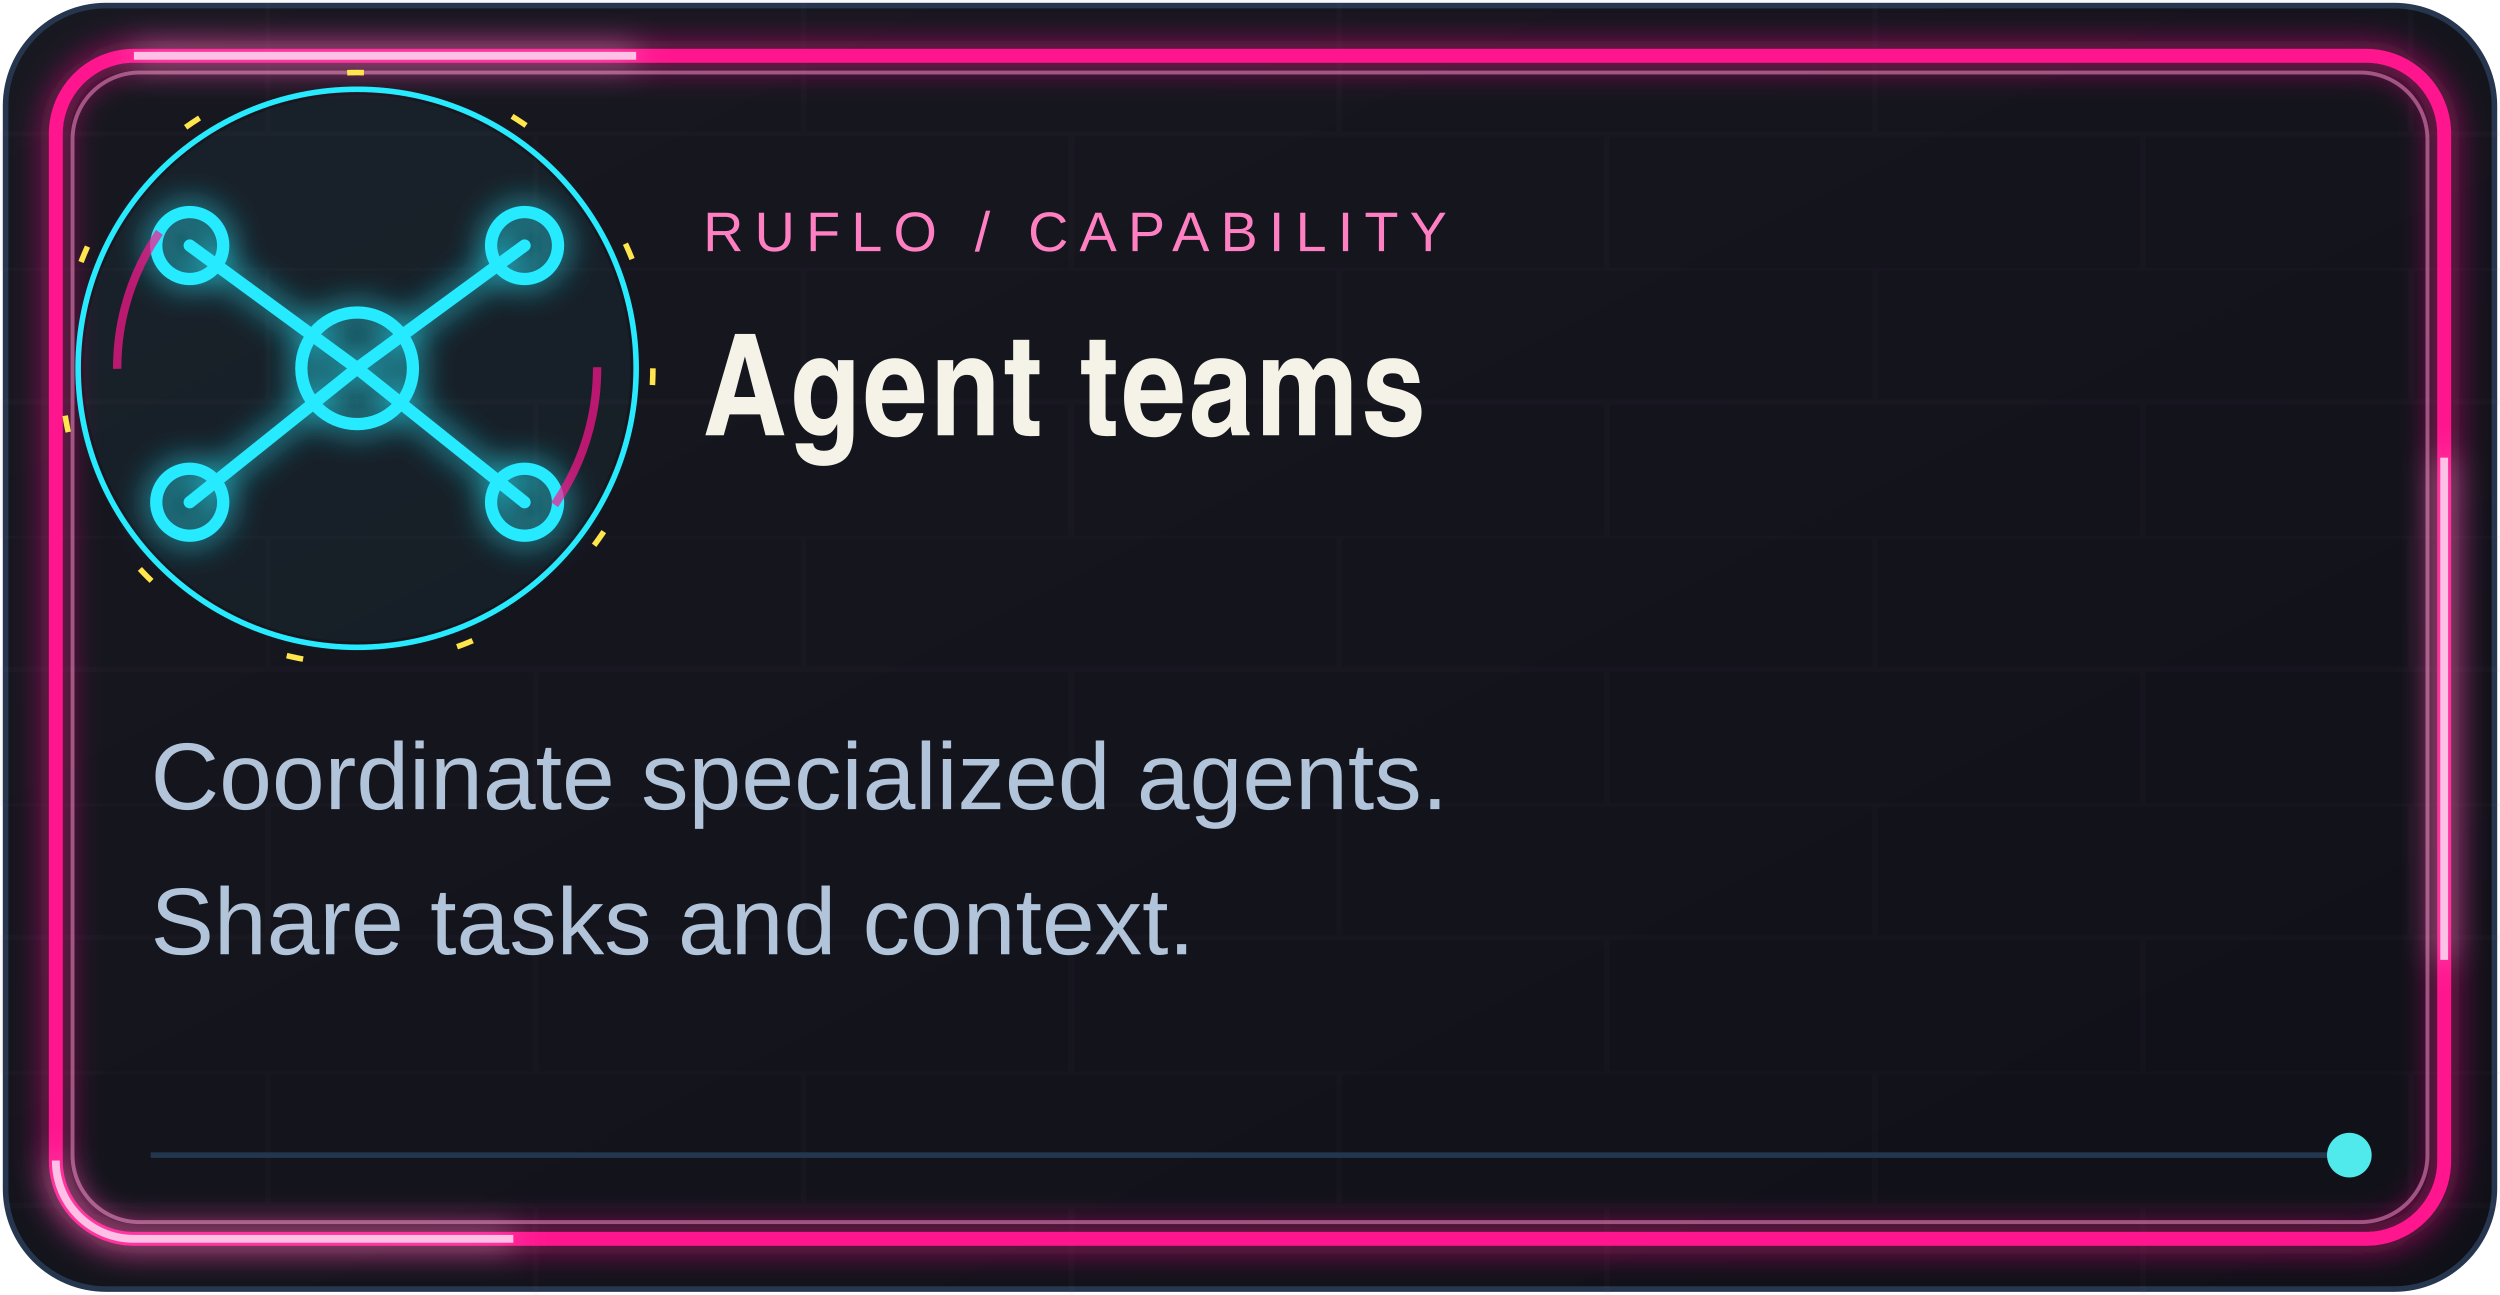
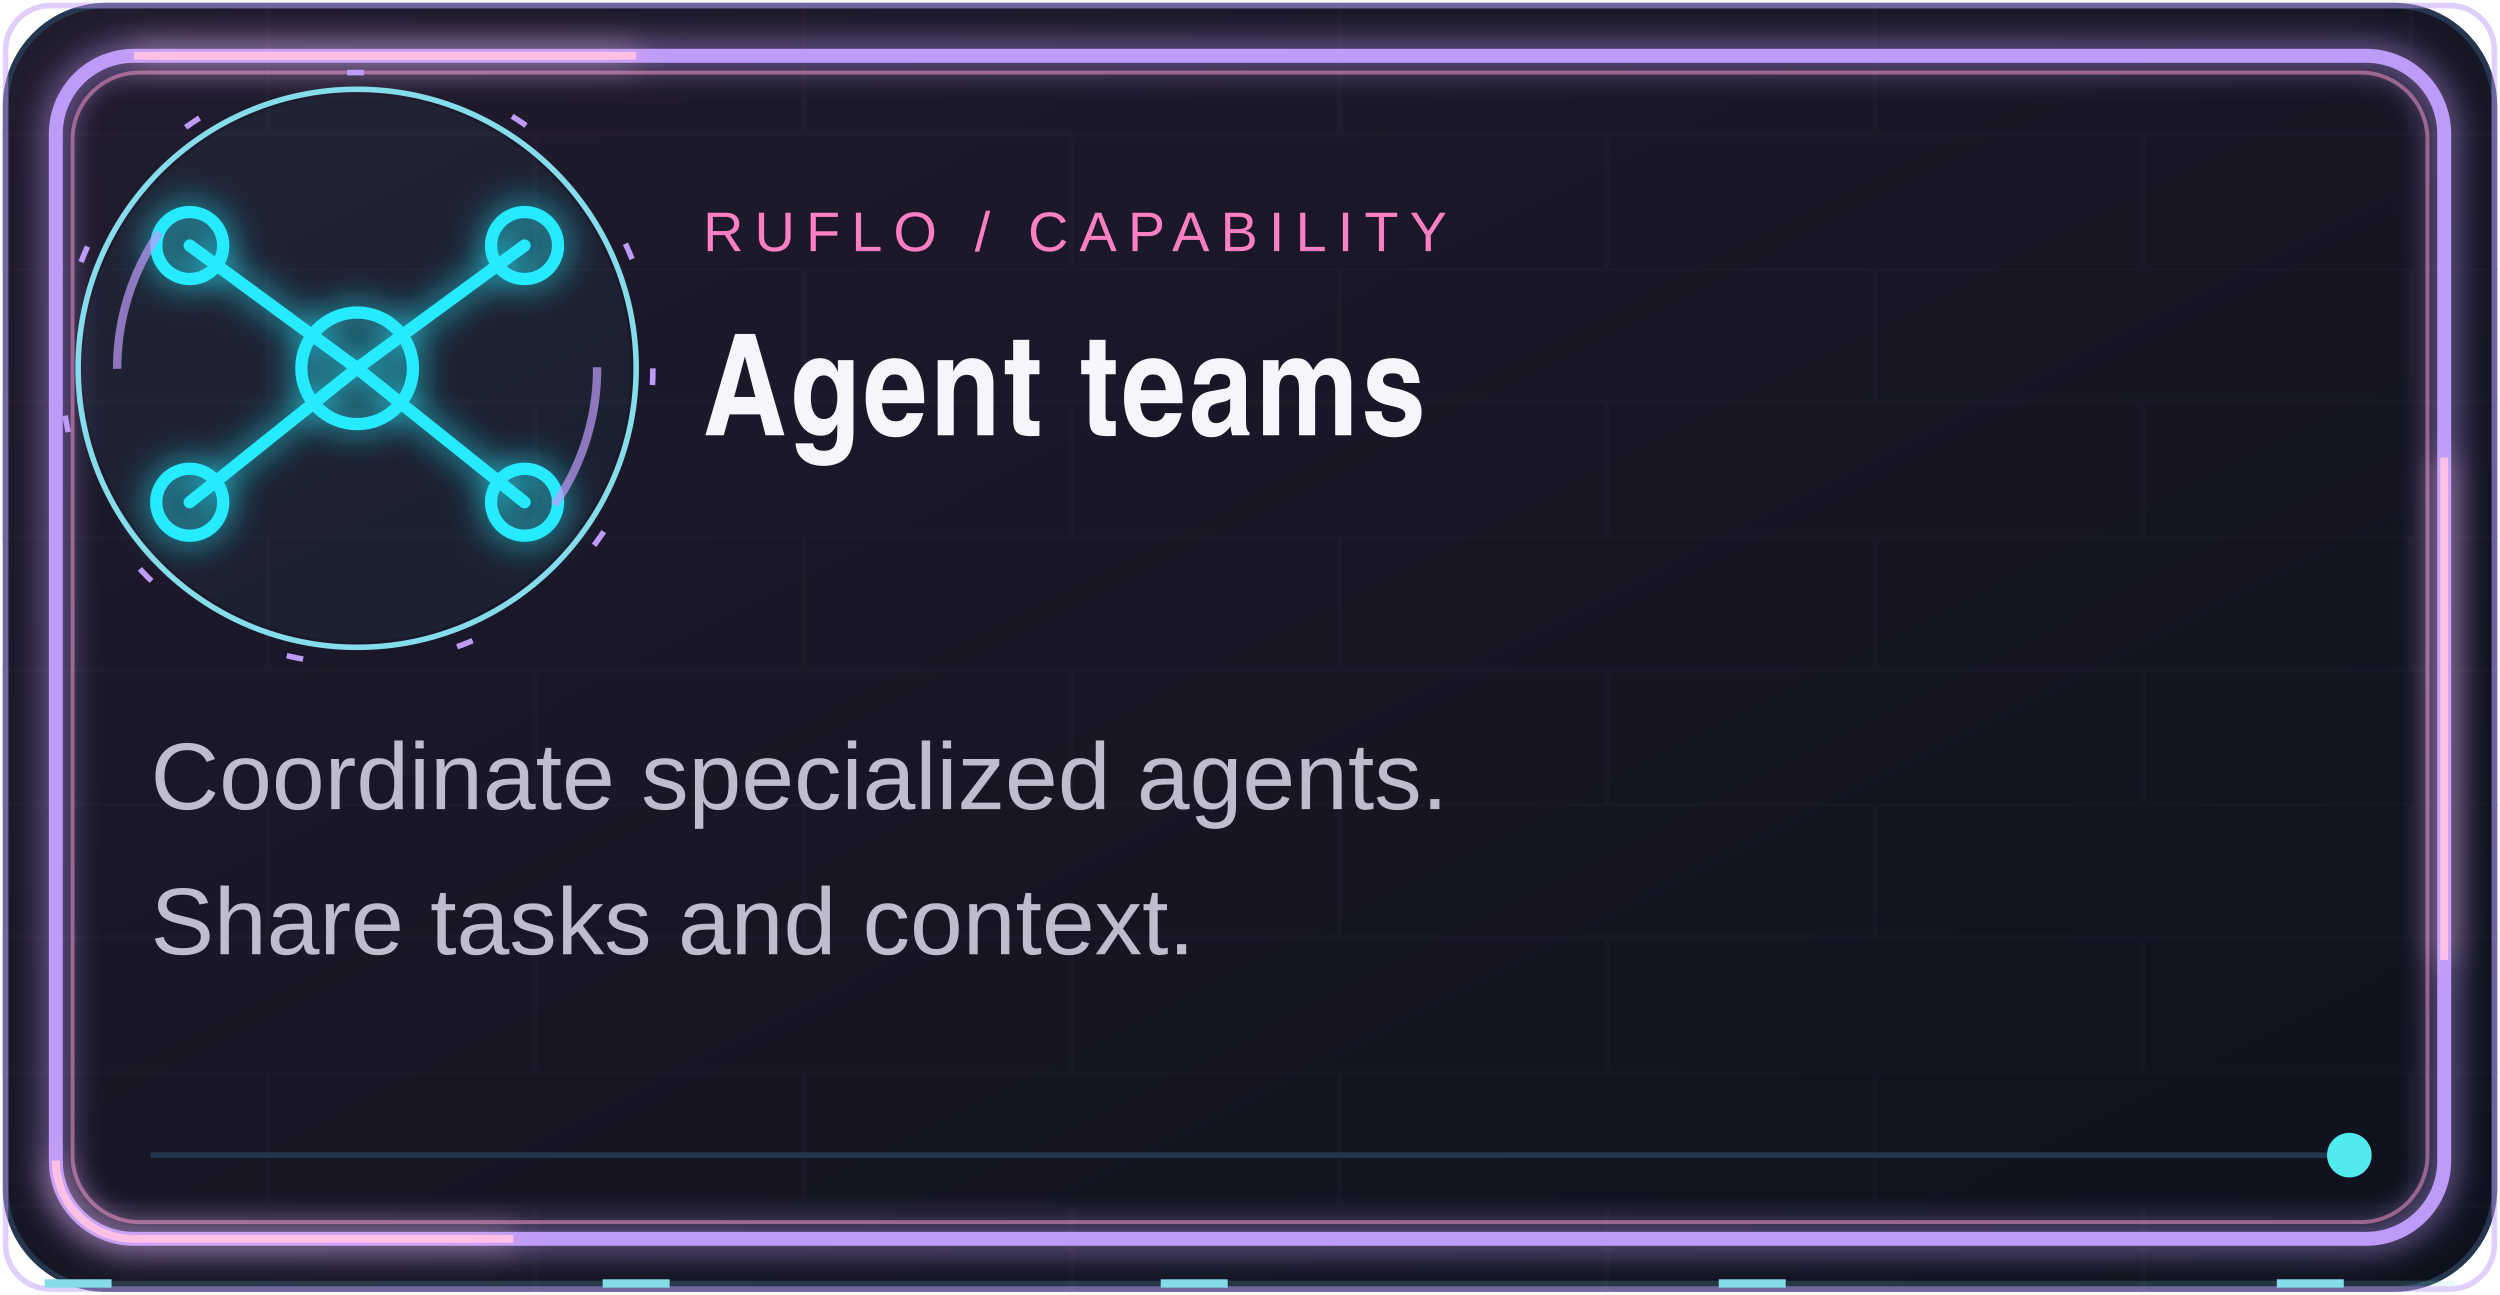
<svg xmlns="http://www.w3.org/2000/svg" width="448" height="232" viewBox="0 0 448 232" role="img" aria-labelledby="title desc">
  <defs>
    <linearGradient id="bg" x2="1" y2="1">
-       <stop stop-color="#181821" />
-       <stop offset="1" stop-color="#101018" />
+       <stop stop-color="#211b2e" />
+       <stop offset="1" stop-color="#0d111d" />
    </linearGradient>
    <linearGradient id="neon">
-       <stop stop-color="#27eaff" />
-       <stop offset=".55" stop-color="#ffe32e" />
-       <stop offset="1" stop-color="#ff168f" />
+       <stop stop-color="#85dcea" />
+       <stop offset=".55" stop-color="#bd9bf8" />
+       <stop offset="1" stop-color="#bd9bf8" />
    </linearGradient>
    <filter id="glow" x="-60%" y="-100%" width="220%" height="300%">
      <feGaussianBlur stdDeviation="3" />
      <feMerge>
        <feMergeNode />
        <feMergeNode in="SourceGraphic" />
      </feMerge>
    </filter>
    <filter id="soft" x="-20%" y="-80%" width="140%" height="260%">
      <feGaussianBlur stdDeviation="1.5" />
      <feMerge>
        <feMergeNode />
        <feMergeNode in="SourceGraphic" />
      </feMerge>
    </filter>
    <pattern id="grid" width="96" height="48" patternUnits="userSpaceOnUse">
      <path d="M0 0H96M0 24H96M48 0V24M0 24V48M96 24V48" fill="none" stroke="#8d6683" stroke-opacity=".04" />
    </pattern>
  </defs>
-   <style>text{font-family:Arial,Helvetica,sans-serif}.mono{font-family:monospace}.flow{stroke-dasharray:12 40;animation:flow 5s linear infinite;filter:url(#glow)}.tube{filter:url(#glow);animation:flicker 13s linear infinite}.tube2{filter:url(#glow);animation:flicker 17s 3s linear infinite}.gold{fill:#ffe64c;filter:url(#soft)}@keyframes flicker{0%,43%,45%,47%,100%{opacity:1}44%,46%{opacity:.55}}.orbit{transform-box:fill-box;transform-origin:center;animation:spin 14s linear infinite}.pulse{animation:pulse 3s ease-in-out infinite}.rise{animation:rise 7s ease-in-out infinite}@keyframes flow{to{stroke-dashoffset:-208}}@keyframes spin{to{transform:rotate(360deg)}}@keyframes pulse{0%,100%{opacity:.45}50%{opacity:1}}@keyframes rise{0%,100%{transform:translateY(0)}50%{transform:translateY(-5px)}}@media(prefers-reduced-motion:reduce){*{animation:none!important}}.rim{stroke-dasharray:90 390;animation:rim 9s linear infinite;filter:url(#glow)}.sweep{animation:sweep 8s ease-in-out infinite;opacity:.18}.halo{transform-box:fill-box;transform-origin:center;animation:halo 4s ease-out infinite}.equalizer{transform-box:fill-box;transform-origin:bottom;animation:eq 1.6s ease-in-out infinite alternate}@keyframes rim{to{stroke-dashoffset:-960}}@keyframes sweep{0%,100%{transform:translateX(-200px);opacity:0}30%,70%{opacity:.18}85%{transform:translateX(1100px);opacity:0}}@keyframes halo{0%{transform:scale(.8);opacity:0}25%{opacity:.4}100%{transform:scale(1.25);opacity:0}}@keyframes eq{from{transform:scaleY(.3)}to{transform:scaleY(1)}}@media(prefers-reduced-motion:reduce){*{animation:none!important}.sweep,.halo{display:none}}</style>
+   <style>text{font-family:Arial,Helvetica,sans-serif}.mono{font-family:monospace}.flow{stroke-dasharray:12 40;animation:flow 6s linear infinite;filter:url(#glow)}.tube{filter:url(#glow);animation:pulse 6s ease-in-out infinite}.tube2{filter:url(#glow);animation:pulse 6s 2s ease-in-out infinite}.gold{fill:#bd9bf8;filter:url(#soft)}@keyframes flicker{0%,43%,45%,47%,100%{opacity:1}44%,46%{opacity:.55}}.orbit{transform-box:fill-box;transform-origin:center;animation:spin 14s linear infinite}.pulse{animation:pulse 3s ease-in-out infinite}.rise{animation:rise 7s ease-in-out infinite}@keyframes flow{to{stroke-dashoffset:-208}}@keyframes spin{to{transform:rotate(360deg)}}@keyframes pulse{0%,100%{opacity:.45}50%{opacity:1}}@keyframes rise{0%,100%{transform:translateY(0)}50%{transform:translateY(-5px)}}@media(prefers-reduced-motion:reduce){*{animation:none!important}}.rim{stroke-dasharray:90 390;animation:rim 9s linear infinite;filter:url(#glow)}.sweep{animation:sweep 8s ease-in-out infinite;opacity:.18}.halo{transform-box:fill-box;transform-origin:center;animation:halo 4s ease-out infinite}.equalizer{transform-box:fill-box;transform-origin:bottom;animation:eq 1.6s ease-in-out infinite alternate}@keyframes rim{to{stroke-dashoffset:-960}}@keyframes sweep{0%,100%{transform:translateX(-200px);opacity:0}30%,70%{opacity:.18}85%{transform:translateX(1100px);opacity:0}}@keyframes halo{0%{transform:scale(.8);opacity:0}25%{opacity:.4}100%{transform:scale(1.25);opacity:0}}@keyframes eq{from{transform:scaleY(.3)}to{transform:scaleY(1)}}@media(prefers-reduced-motion:reduce){*{animation:none!important}.sweep,.halo{display:none}}</style>
  <rect x="1" y="1" width="446" height="230" rx="18" fill="url(#bg)" stroke="#26364e" />
  <rect width="448" height="232" rx="18" fill="url(#grid)" />
-   <rect x="10" y="10" width="428" height="212" rx="14" fill="none" stroke="#ff168f" stroke-width="2.5" class="tube" />
+   <rect x="10" y="10" width="428" height="212" rx="14" fill="none" stroke="#bd9bf8" stroke-width="2.5" class="tube" />
  <rect x="13" y="13" width="422" height="206" rx="12" fill="none" stroke="#ff9ad0" stroke-opacity=".5" stroke-width=".7" />
  <rect class="rim" x="10" y="10" width="428" height="212" rx="14" fill="none" stroke="#ffc0e5" stroke-width="1.4" />
  <g transform="translate(64 66)">
    <circle class="pulse" r="49" fill="#36e5e9" fill-opacity=".045" />
    <g class="tube2" fill="none" stroke="#26eaff" stroke-width="2.2" stroke-linecap="round" stroke-linejoin="round">
      <path d="M0 0L-30 -22M0 0L30 -22M0 0L-30 24M0 0L30 24" />
      <circle r="10" />
      <circle cx="-30" cy="-22" r="6" />
      <circle cx="30" cy="-22" r="6" />
      <circle cx="-30" cy="24" r="6" />
      <circle cx="30" cy="24" r="6" />
    </g>
-     <circle class="halo" r="50" fill="none" stroke="#27eaff" stroke-width="1" />
-     <circle class="orbit" style="animation-direction:reverse;animation-duration:21s" r="53" fill="none" stroke="#ffe64c" stroke-width="1" stroke-dasharray="3 28" />
-     <circle class="orbit" r="43" fill="none" stroke="#ff168f" stroke-width="1.5" stroke-dasharray="26 109" opacity=".7" />
+     <circle class="halo" r="50" fill="none" stroke="#85dcea" stroke-width="1" />
+     <circle class="orbit" style="animation-direction:reverse;animation-duration:21s" r="53" fill="none" stroke="#bd9bf8" stroke-width="1" stroke-dasharray="3 28" />
+     <circle class="orbit" r="43" fill="none" stroke="#bd9bf8" stroke-width="1.5" stroke-dasharray="26 109" opacity=".7" />
  </g>
  <text x="126" y="45" fill="#ff80c2" font-size="10" letter-spacing="2">RUFLO / CAPABILITY</text>
  <g transform="translate(126.0 78.0)" aria-label="Agent teams">
-     <path d="M4.731 -3.744H10.221L11.183 0.0H14.573L9.31 -18.165H5.718L0.405 0.0H3.694ZM7.489 -14.143 9.361 -6.856H5.566ZM24.155 -13.46V-11.385C23.396 -13.105 22.46 -13.814 20.917 -13.814C18.134 -13.814 16.312 -11.056 16.312 -6.856C16.312 -2.581 18.134 0.076 21.044 0.076C22.511 0.076 23.245 -0.455 24.029 -2.024V-0.278C24.029 1.872 23.321 2.783 21.625 2.783C20.816 2.783 20.209 2.555 19.956 2.151C19.829 1.973 19.779 1.822 19.703 1.442H16.54C16.717 2.732 16.92 3.289 17.502 3.947C18.387 4.959 19.779 5.49 21.55 5.49C23.396 5.49 24.914 4.908 25.8 3.82C26.584 2.859 26.938 1.493 26.938 -0.708V-13.46ZM21.625 -10.727C23.068 -10.727 24.054 -9.108 24.054 -6.755C24.054 -4.301 23.169 -2.909 21.625 -2.909C20.158 -2.909 19.298 -4.326 19.298 -6.755C19.298 -9.235 20.183 -10.727 21.625 -10.727ZM36.496 -3.972C36.218 -3.011 35.56 -2.505 34.573 -2.505C33.005 -2.505 32.22 -3.491 32.043 -5.743H39.608V-6.376C39.608 -11.157 37.736 -13.814 34.371 -13.814C31.082 -13.814 29.134 -11.183 29.134 -6.78C29.134 -2.226 31.082 0.354 34.523 0.354C35.762 0.354 36.799 0.0 37.634 -0.734C38.57 -1.518 39.001 -2.302 39.481 -3.972ZM32.119 -8.071C32.372 -10.019 33.055 -10.904 34.345 -10.904C35.661 -10.904 36.42 -9.968 36.622 -8.071ZM44.814 -13.46H42.031V0.0H44.915V-7.716C44.915 -9.639 45.8 -10.828 47.268 -10.828C48.583 -10.828 49.14 -10.044 49.14 -8.172V0.0H52.024V-9.31C52.024 -12.068 50.531 -13.814 48.204 -13.814C46.61 -13.814 45.598 -13.08 44.814 -11.41ZM58.444 -17.103H55.56V-13.46H54.067V-10.93H55.56V-2.758C55.56 -0.632 56.294 0.101 58.495 0.152H58.874C59.229 0.152 59.406 0.152 59.988 0.127L60.266 0.101V-2.581C59.861 -2.53 59.836 -2.53 59.633 -2.53C58.621 -2.53 58.444 -2.682 58.444 -3.618V-10.93H60.266V-13.46H58.444ZM72.12 -17.103H69.235V-13.46H67.743V-10.93H69.235V-2.758C69.235 -0.632 69.969 0.101 72.17 0.152H72.55C72.904 0.152 73.081 0.152 73.663 0.127L73.941 0.101V-2.581C73.536 -2.53 73.511 -2.53 73.309 -2.53C72.297 -2.53 72.12 -2.682 72.12 -3.618V-10.93H73.941V-13.46H72.12ZM82.79 -3.972C82.512 -3.011 81.854 -2.505 80.867 -2.505C79.299 -2.505 78.515 -3.491 78.337 -5.743H85.902V-6.376C85.902 -11.157 84.03 -13.814 80.665 -13.814C77.376 -13.814 75.428 -11.183 75.428 -6.78C75.428 -2.226 77.376 0.354 80.817 0.354C82.057 0.354 83.094 0.0 83.929 -0.734C84.865 -1.518 85.295 -2.302 85.776 -3.972ZM78.413 -8.071C78.666 -10.019 79.349 -10.904 80.64 -10.904C81.955 -10.904 82.714 -9.968 82.917 -8.071ZM90.728 -9.108C90.906 -10.474 91.412 -10.98 92.651 -10.98C93.84 -10.98 94.448 -10.474 94.448 -9.462C94.448 -8.804 94.144 -8.476 93.436 -8.349L90.83 -7.868C88.755 -7.489 87.591 -5.946 87.591 -3.593C87.591 -1.164 88.907 0.354 91.032 0.354C92.474 0.354 93.385 -0.152 94.523 -1.594C94.599 -0.86 94.625 -0.658 94.802 0.0H97.914V-0.531C97.458 -0.734 97.281 -1.29 97.281 -2.631V-9.918C97.281 -12.397 95.637 -13.814 92.803 -13.814C90.88 -13.814 89.59 -13.257 88.806 -12.093C88.325 -11.309 88.097 -10.601 87.945 -9.108ZM94.448 -4.832C94.448 -3.365 93.309 -2.176 91.892 -2.176C91.032 -2.176 90.501 -2.808 90.501 -3.82C90.501 -4.984 91.007 -5.515 92.474 -5.819C93.638 -6.047 94.068 -6.199 94.448 -6.553ZM103.119 -13.46H100.336V0.0H103.221V-8.197C103.221 -9.943 103.828 -10.828 105.068 -10.828C106.333 -10.828 106.788 -10.12 106.788 -8.096V0.0H109.672V-8.071C109.672 -9.867 110.355 -10.828 111.62 -10.828C112.708 -10.828 113.265 -9.918 113.265 -8.172V0.0H116.149V-9.31C116.149 -12.018 114.656 -13.814 112.43 -13.814C111.064 -13.814 110.229 -13.232 109.343 -11.663C108.458 -13.308 107.749 -13.814 106.358 -13.814C104.789 -13.814 103.828 -13.08 103.119 -11.41ZM128.413 -9.361C128.186 -11.233 127.806 -12.093 126.895 -12.827C126.111 -13.46 124.947 -13.814 123.581 -13.814C121.734 -13.814 120.419 -13.181 119.66 -11.891C119.23 -11.157 119.002 -10.272 119.002 -9.336C119.002 -7.084 120.368 -5.819 123.429 -5.237C125.074 -4.908 125.833 -4.453 125.833 -3.744C125.833 -2.884 125.099 -2.353 123.935 -2.353C122.367 -2.353 121.633 -2.96 121.582 -4.301H118.597C118.774 -2.454 119.128 -1.619 120.09 -0.81C121.001 -0.076 122.341 0.354 123.834 0.354C126.895 0.354 128.742 -1.366 128.742 -4.2C128.742 -4.984 128.565 -5.692 128.236 -6.249C127.68 -7.185 126.136 -7.995 124.214 -8.374C122.544 -8.678 121.835 -9.133 121.835 -9.842C121.835 -10.677 122.443 -11.107 123.581 -11.107C124.871 -11.107 125.352 -10.677 125.555 -9.361Z" fill="#f5f3e8" />
+     <path d="M4.731 -3.744H10.221L11.183 0.0H14.573L9.31 -18.165H5.718L0.405 0.0H3.694ZM7.489 -14.143 9.361 -6.856H5.566ZM24.155 -13.46V-11.385C23.396 -13.105 22.46 -13.814 20.917 -13.814C18.134 -13.814 16.312 -11.056 16.312 -6.856C16.312 -2.581 18.134 0.076 21.044 0.076C22.511 0.076 23.245 -0.455 24.029 -2.024V-0.278C24.029 1.872 23.321 2.783 21.625 2.783C20.816 2.783 20.209 2.555 19.956 2.151C19.829 1.973 19.779 1.822 19.703 1.442H16.54C16.717 2.732 16.92 3.289 17.502 3.947C18.387 4.959 19.779 5.49 21.55 5.49C23.396 5.49 24.914 4.908 25.8 3.82C26.584 2.859 26.938 1.493 26.938 -0.708V-13.46ZM21.625 -10.727C23.068 -10.727 24.054 -9.108 24.054 -6.755C24.054 -4.301 23.169 -2.909 21.625 -2.909C20.158 -2.909 19.298 -4.326 19.298 -6.755C19.298 -9.235 20.183 -10.727 21.625 -10.727ZM36.496 -3.972C36.218 -3.011 35.56 -2.505 34.573 -2.505C33.005 -2.505 32.22 -3.491 32.043 -5.743H39.608V-6.376C39.608 -11.157 37.736 -13.814 34.371 -13.814C31.082 -13.814 29.134 -11.183 29.134 -6.78C29.134 -2.226 31.082 0.354 34.523 0.354C35.762 0.354 36.799 0.0 37.634 -0.734C38.57 -1.518 39.001 -2.302 39.481 -3.972ZM32.119 -8.071C32.372 -10.019 33.055 -10.904 34.345 -10.904C35.661 -10.904 36.42 -9.968 36.622 -8.071ZM44.814 -13.46H42.031V0.0H44.915V-7.716C44.915 -9.639 45.8 -10.828 47.268 -10.828C48.583 -10.828 49.14 -10.044 49.14 -8.172V0.0H52.024V-9.31C52.024 -12.068 50.531 -13.814 48.204 -13.814C46.61 -13.814 45.598 -13.08 44.814 -11.41ZM58.444 -17.103H55.56V-13.46H54.067V-10.93H55.56V-2.758C55.56 -0.632 56.294 0.101 58.495 0.152H58.874C59.229 0.152 59.406 0.152 59.988 0.127L60.266 0.101V-2.581C59.861 -2.53 59.836 -2.53 59.633 -2.53C58.621 -2.53 58.444 -2.682 58.444 -3.618V-10.93H60.266V-13.46H58.444ZM72.12 -17.103H69.235V-13.46H67.743V-10.93H69.235V-2.758C69.235 -0.632 69.969 0.101 72.17 0.152H72.55C72.904 0.152 73.081 0.152 73.663 0.127L73.941 0.101V-2.581C73.536 -2.53 73.511 -2.53 73.309 -2.53C72.297 -2.53 72.12 -2.682 72.12 -3.618V-10.93H73.941V-13.46H72.12ZM82.79 -3.972C82.512 -3.011 81.854 -2.505 80.867 -2.505C79.299 -2.505 78.515 -3.491 78.337 -5.743H85.902V-6.376C85.902 -11.157 84.03 -13.814 80.665 -13.814C77.376 -13.814 75.428 -11.183 75.428 -6.78C75.428 -2.226 77.376 0.354 80.817 0.354C82.057 0.354 83.094 0.0 83.929 -0.734C84.865 -1.518 85.295 -2.302 85.776 -3.972ZM78.413 -8.071C78.666 -10.019 79.349 -10.904 80.64 -10.904C81.955 -10.904 82.714 -9.968 82.917 -8.071ZM90.728 -9.108C90.906 -10.474 91.412 -10.98 92.651 -10.98C93.84 -10.98 94.448 -10.474 94.448 -9.462C94.448 -8.804 94.144 -8.476 93.436 -8.349L90.83 -7.868C88.755 -7.489 87.591 -5.946 87.591 -3.593C87.591 -1.164 88.907 0.354 91.032 0.354C92.474 0.354 93.385 -0.152 94.523 -1.594C94.599 -0.86 94.625 -0.658 94.802 0.0H97.914V-0.531C97.458 -0.734 97.281 -1.29 97.281 -2.631V-9.918C97.281 -12.397 95.637 -13.814 92.803 -13.814C90.88 -13.814 89.59 -13.257 88.806 -12.093C88.325 -11.309 88.097 -10.601 87.945 -9.108ZM94.448 -4.832C94.448 -3.365 93.309 -2.176 91.892 -2.176C91.032 -2.176 90.501 -2.808 90.501 -3.82C90.501 -4.984 91.007 -5.515 92.474 -5.819C93.638 -6.047 94.068 -6.199 94.448 -6.553ZM103.119 -13.46H100.336V0.0H103.221V-8.197C103.221 -9.943 103.828 -10.828 105.068 -10.828C106.333 -10.828 106.788 -10.12 106.788 -8.096V0.0H109.672V-8.071C109.672 -9.867 110.355 -10.828 111.62 -10.828C112.708 -10.828 113.265 -9.918 113.265 -8.172V0.0H116.149V-9.31C116.149 -12.018 114.656 -13.814 112.43 -13.814C111.064 -13.814 110.229 -13.232 109.343 -11.663C108.458 -13.308 107.749 -13.814 106.358 -13.814C104.789 -13.814 103.828 -13.08 103.119 -11.41ZM128.413 -9.361C128.186 -11.233 127.806 -12.093 126.895 -12.827C126.111 -13.46 124.947 -13.814 123.581 -13.814C121.734 -13.814 120.419 -13.181 119.66 -11.891C119.23 -11.157 119.002 -10.272 119.002 -9.336C119.002 -7.084 120.368 -5.819 123.429 -5.237C125.074 -4.908 125.833 -4.453 125.833 -3.744C125.833 -2.884 125.099 -2.353 123.935 -2.353C122.367 -2.353 121.633 -2.96 121.582 -4.301H118.597C118.774 -2.454 119.128 -1.619 120.09 -0.81C121.001 -0.076 122.341 0.354 123.834 0.354C126.895 0.354 128.742 -1.366 128.742 -4.2C128.742 -4.984 128.565 -5.692 128.236 -6.249C127.68 -7.185 126.136 -7.995 124.214 -8.374C122.544 -8.678 121.835 -9.133 121.835 -9.842C121.835 -10.677 122.443 -11.107 123.581 -11.107C124.871 -11.107 125.352 -10.677 125.555 -9.361Z" fill="#f6f5fb" />
  </g>
-   <text x="27" y="145" fill="#b2c4d9" font-size="17">Coordinate specialized agents.</text>
-   <text x="27" y="171" fill="#b2c4d9" font-size="17">Share tasks and context.</text>
+   <text x="27" y="145" fill="#c0bbcd" font-size="17">Coordinate specialized agents.</text>
+   <text x="27" y="171" fill="#c0bbcd" font-size="17">Share tasks and context.</text>
  <path d="M27 207H421" stroke="#22364e" />
  <path class="flow" d="M27 207H421" stroke="url(#neon)" stroke-width="2" />
  <circle class="pulse" cx="421" cy="207" r="4" fill="#50e9ec" />
+   <g id="readme-card-trim">
+     <style>@media(prefers-reduced-motion:no-preference){.readme-trace{animation:readmeTrace 6s linear infinite}@keyframes readmeTrace{to{stroke-dashoffset:-100}}}</style>
+     <rect x="1" y="1" width="446" height="230" rx="8" fill="none" stroke="#bd9bf8" stroke-opacity=".48" />
+     <path d="M8 230h432" stroke="#85dcea" stroke-opacity=".18" />
+     <path class="readme-trace" d="M8 230h432" pathLength="100" stroke="#85dcea" stroke-width="1.5" stroke-dasharray="12 88" />
+   </g>
</svg>
